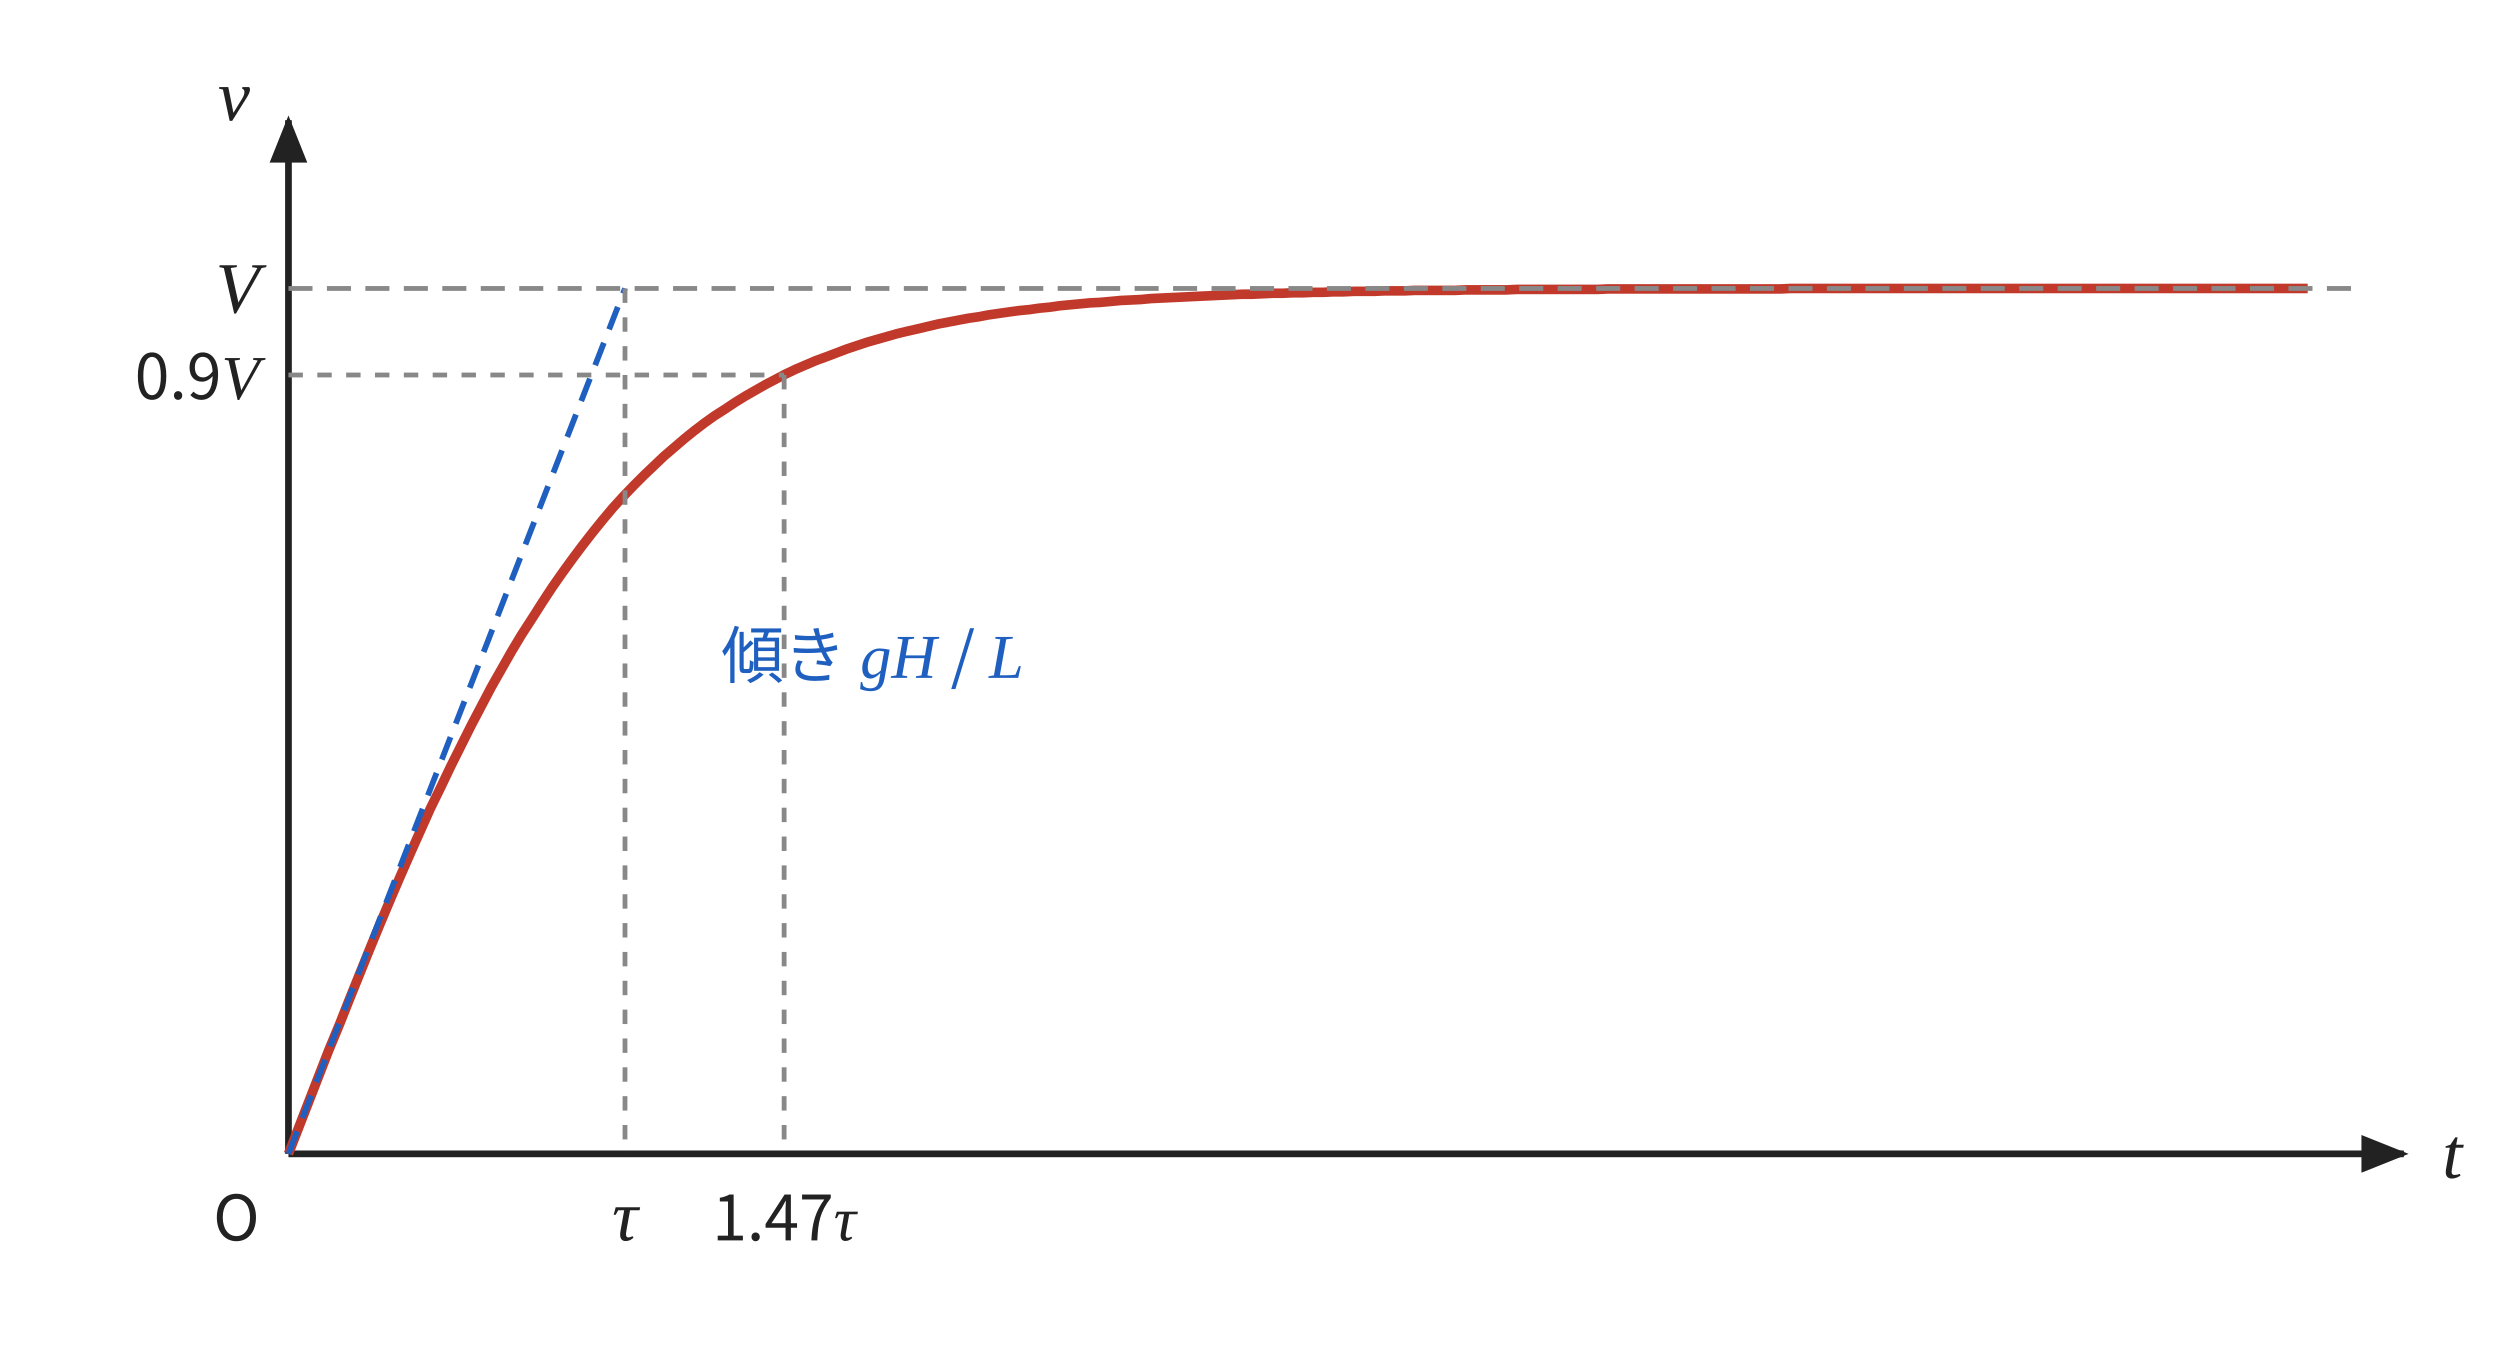
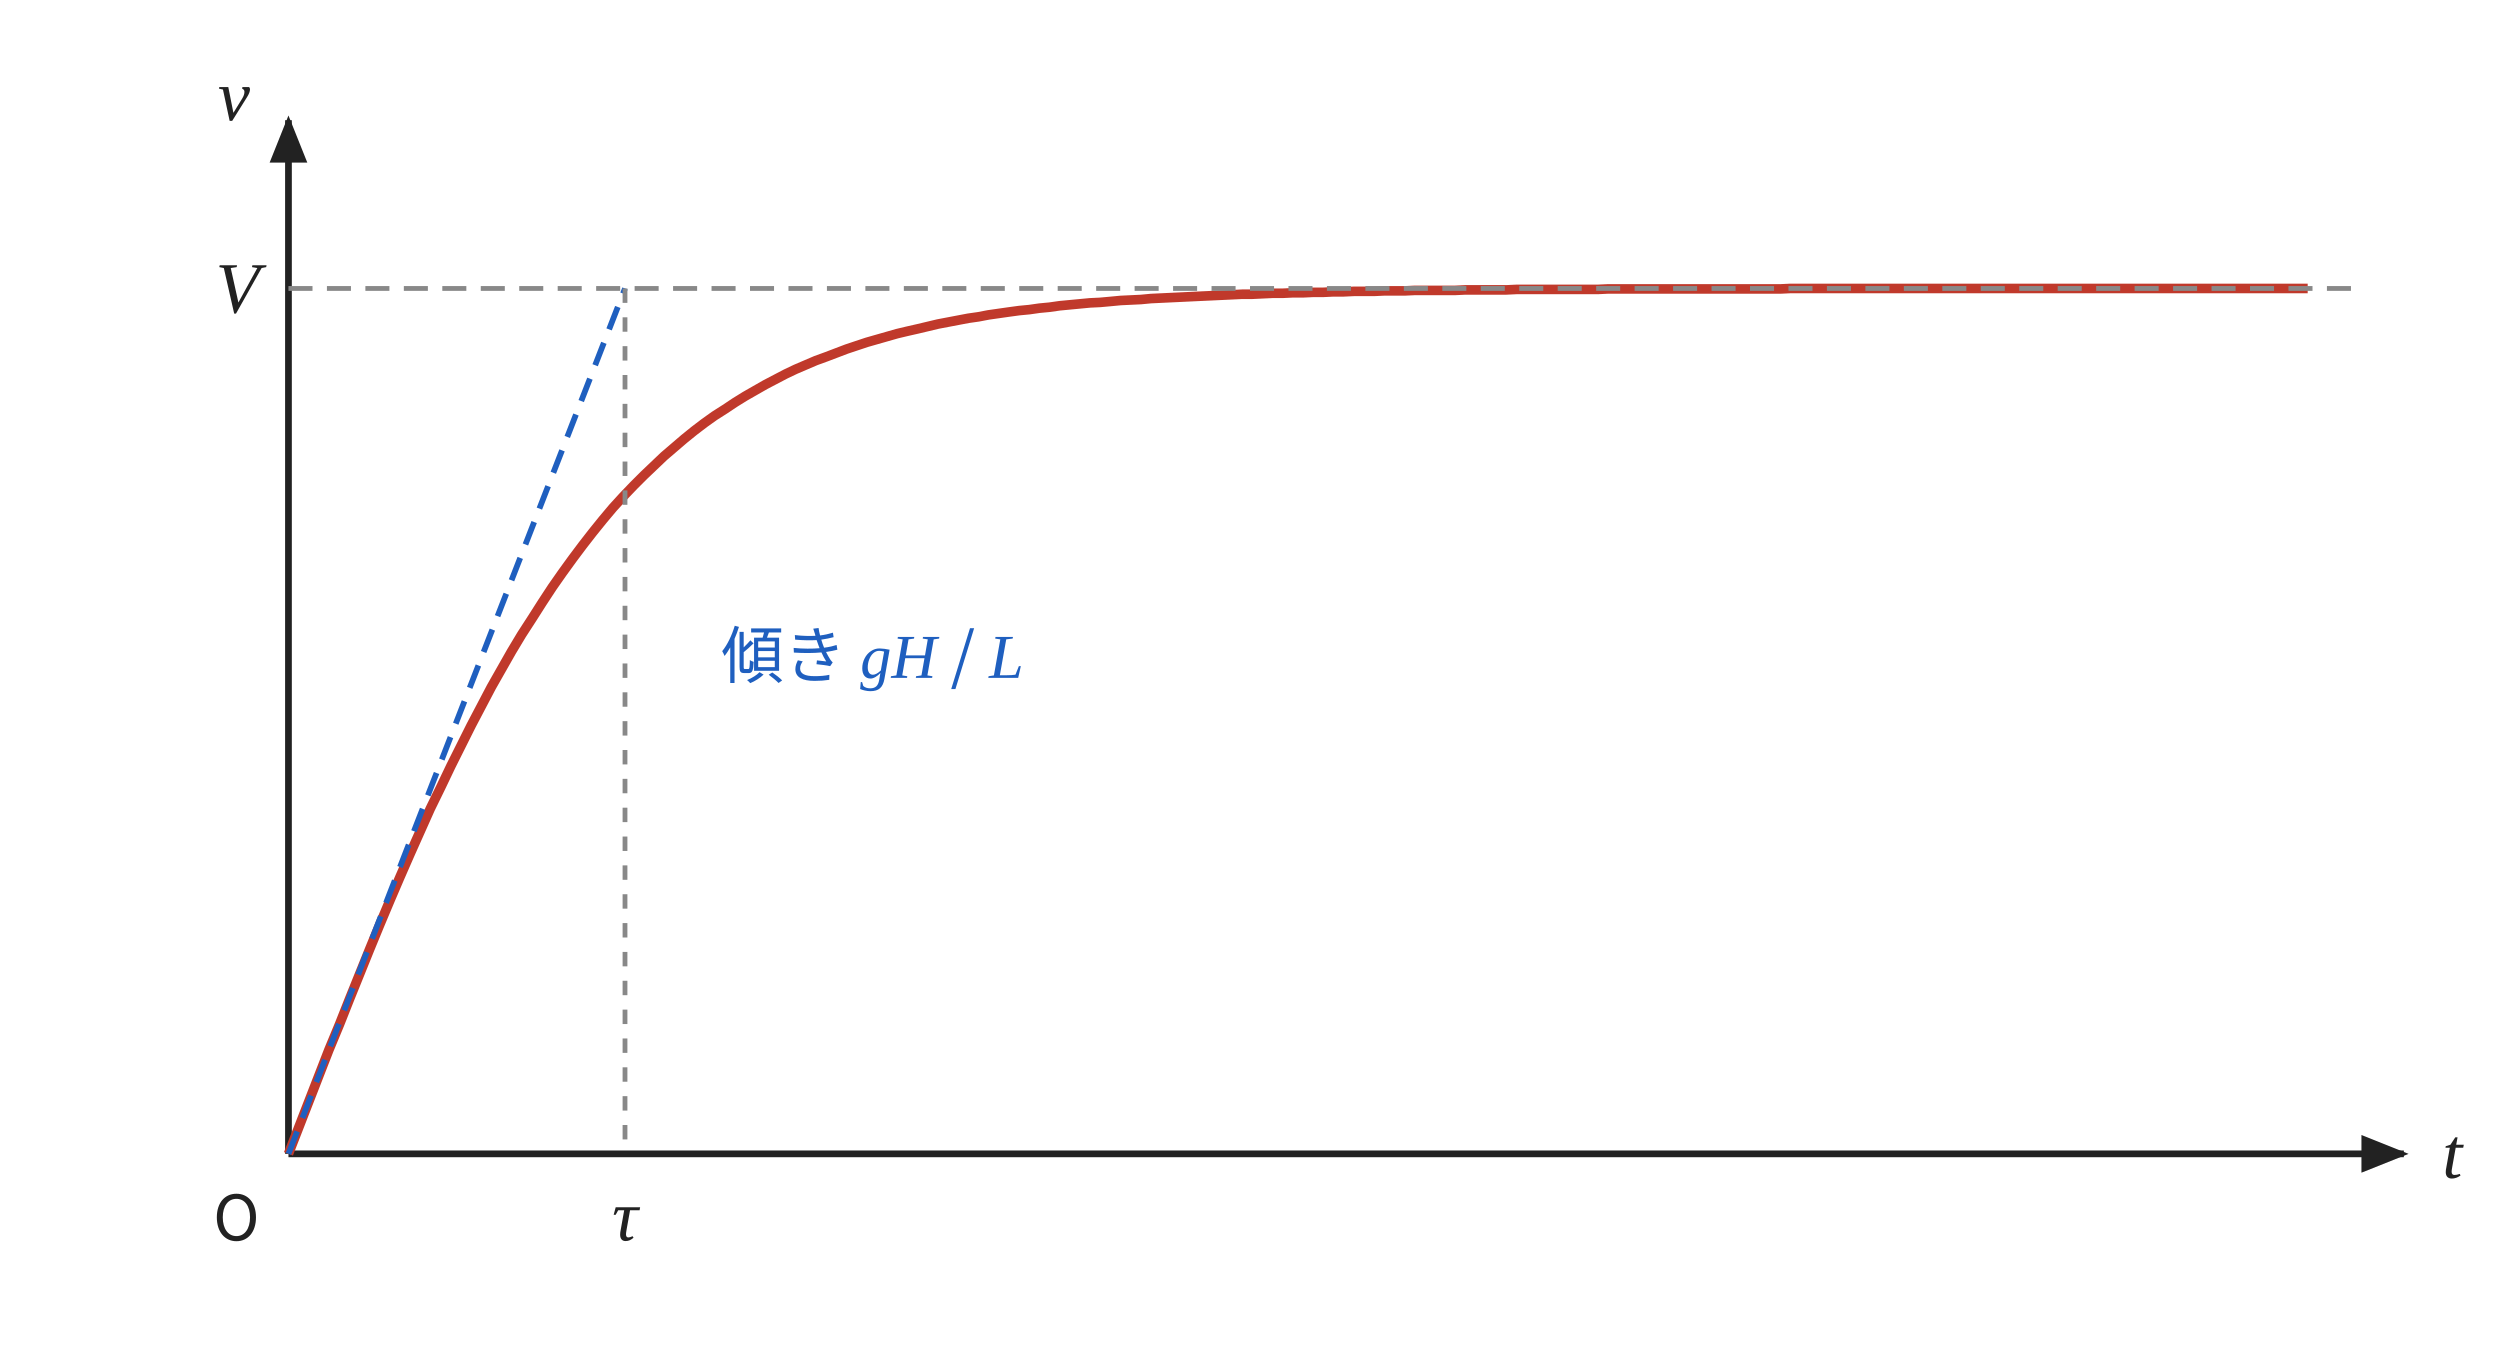
<svg xmlns="http://www.w3.org/2000/svg" viewBox="0 0 520 280" width="520" height="280">
  <defs>
    <marker id="a-ak" viewBox="0 0 10 10" refX="9" refY="5" markerWidth="7" markerHeight="7" orient="auto">
      <path d="M0,1 L10,5 L0,9 z" fill="#222" />
    </marker>
    <marker id="a-aks" viewBox="0 0 10 10" refX="1" refY="5" markerWidth="7" markerHeight="7" orient="auto">
      <path d="M10,1 L0,5 L10,9 z" fill="#222" />
    </marker>
    <marker id="a-ab" viewBox="0 0 10 10" refX="9" refY="5" markerWidth="7" markerHeight="7" orient="auto">
      <path d="M0,1 L10,5 L0,9 z" fill="#1f5fbf" />
    </marker>
    <marker id="a-abs" viewBox="0 0 10 10" refX="1" refY="5" markerWidth="7" markerHeight="7" orient="auto">
      <path d="M10,1 L0,5 L10,9 z" fill="#1f5fbf" />
    </marker>
    <marker id="a-ar" viewBox="0 0 10 10" refX="9" refY="5" markerWidth="7" markerHeight="7" orient="auto">
      <path d="M0,1 L10,5 L0,9 z" fill="#c0392b" />
    </marker>
    <marker id="a-ars" viewBox="0 0 10 10" refX="1" refY="5" markerWidth="7" markerHeight="7" orient="auto">
      <path d="M10,1 L0,5 L10,9 z" fill="#c0392b" />
    </marker>
    <marker id="a-ag" viewBox="0 0 10 10" refX="9" refY="5" markerWidth="7" markerHeight="7" orient="auto">
      <path d="M0,1 L10,5 L0,9 z" fill="#888" />
    </marker>
    <marker id="a-ags" viewBox="0 0 10 10" refX="1" refY="5" markerWidth="7" markerHeight="7" orient="auto">
      <path d="M10,1 L0,5 L10,9 z" fill="#888" />
    </marker>
  </defs>
  <line x1="60.0" y1="240.0" x2="500.0" y2="240.0" stroke="#222" stroke-width="1.4" marker-end="url(#a-ak)" />
  <text x="508.0" y="245.0" font-family="Times New Roman, serif" font-style="italic" font-size="15" fill="#222" text-anchor="start">t</text>
  <line x1="60.0" y1="240.0" x2="60.0" y2="25.0" stroke="#222" stroke-width="1.4" marker-end="url(#a-ak)" />
  <text x="52.0" y="25.0" font-family="Times New Roman, serif" font-style="italic" font-size="15" fill="#222" text-anchor="end">v</text>
  <text x="54.0" y="258.0" font-family="Noto Sans CJK JP, sans-serif" font-size="13" fill="#222" text-anchor="end">O</text>
  <polyline points="60.0,240.0 62.1,234.6 64.2,229.2 66.3,223.8 68.4,218.4 70.6,213.1 72.7,207.8 74.8,202.6 76.9,197.4 79.0,192.3 81.1,187.3 83.2,182.4 85.3,177.6 87.4,172.9 89.5,168.2 91.7,163.7 93.8,159.3 95.9,155.1 98.0,150.9 100.1,146.9 102.2,142.9 104.3,139.2 106.4,135.5 108.5,132.0 110.7,128.6 112.8,125.3 114.9,122.1 117.0,119.1 119.1,116.2 121.2,113.4 123.3,110.7 125.4,108.1 127.5,105.6 129.6,103.3 131.8,101.0 133.9,98.9 136.0,96.9 138.1,94.9 140.2,93.1 142.3,91.3 144.4,89.6 146.5,88.0 148.6,86.5 150.8,85.1 152.9,83.7 155.0,82.4 157.1,81.2 159.2,80.0 161.3,78.9 163.4,77.8 165.5,76.8 167.6,75.9 169.7,75.0 171.9,74.2 174.0,73.4 176.1,72.6 178.2,71.9 180.3,71.2 182.4,70.6 184.5,70.0 186.6,69.4 188.7,68.9 190.9,68.4 193.0,67.9 195.1,67.4 197.2,67.0 199.3,66.6 201.4,66.2 203.5,65.9 205.6,65.5 207.7,65.2 209.8,64.9 212.0,64.6 214.1,64.4 216.2,64.1 218.3,63.9 220.4,63.6 222.5,63.4 224.6,63.2 226.7,63.0 228.8,62.9 231.0,62.7 233.1,62.5 235.2,62.4 237.3,62.3 239.4,62.1 241.5,62.0 243.6,61.9 245.7,61.8 247.8,61.7 249.9,61.6 252.1,61.5 254.2,61.4 256.3,61.3 258.4,61.2 260.5,61.2 262.6,61.1 264.7,61.0 266.8,61.0 268.9,60.9 271.1,60.9 273.2,60.8 275.3,60.8 277.4,60.7 279.5,60.7 281.6,60.6 283.7,60.6 285.8,60.6 287.9,60.5 290.1,60.5 292.2,60.5 294.3,60.4 296.4,60.4 298.5,60.4 300.6,60.4 302.7,60.4 304.8,60.3 306.9,60.3 309.0,60.3 311.2,60.3 313.3,60.3 315.4,60.2 317.5,60.2 319.6,60.2 321.7,60.2 323.8,60.2 325.9,60.2 328.0,60.2 330.2,60.2 332.3,60.2 334.4,60.1 336.5,60.1 338.6,60.1 340.7,60.1 342.8,60.1 344.9,60.1 347.0,60.1 349.1,60.1 351.3,60.1 353.4,60.1 355.5,60.1 357.6,60.1 359.7,60.1 361.8,60.1 363.9,60.1 366.0,60.1 368.1,60.1 370.3,60.1 372.4,60.0 374.5,60.0 376.6,60.0 378.7,60.0 380.8,60.0 382.9,60.0 385.0,60.0 387.1,60.0 389.2,60.0 391.4,60.0 393.5,60.0 395.6,60.0 397.7,60.0 399.8,60.0 401.9,60.0 404.0,60.0 406.1,60.0 408.2,60.0 410.4,60.0 412.5,60.0 414.6,60.0 416.7,60.0 418.8,60.0 420.9,60.0 423.0,60.0 425.1,60.0 427.2,60.0 429.3,60.0 431.5,60.0 433.6,60.0 435.7,60.0 437.8,60.0 439.9,60.0 442.0,60.0 444.1,60.0 446.2,60.0 448.3,60.0 450.5,60.0 452.6,60.0 454.7,60.0 456.8,60.0 458.9,60.0 461.0,60.0 463.1,60.0 465.2,60.0 467.3,60.0 469.4,60.0 471.6,60.0 473.7,60.0 475.8,60.0 477.9,60.0 480.0,60.0" stroke="#c0392b" stroke-width="2.0" fill="none" />
  <line x1="60.0" y1="60.0" x2="490.0" y2="60.0" stroke="#888" stroke-width="1" stroke-dasharray="5,3" />
  <text x="54" y="65.0" font-family="Times New Roman, serif" font-style="italic" font-size="15" fill="#222" text-anchor="end">V</text>
  <line x1="60.0" y1="240.0" x2="130.0" y2="60.0" stroke="#1f5fbf" stroke-width="1.2" stroke-dasharray="5,3" />
  <line x1="130.0" y1="60.0" x2="130.0" y2="240.0" stroke="#888" stroke-width="1" stroke-dasharray="3,3" />
  <text x="130.0" y="258.0" font-family="Times New Roman, serif" font-style="italic" font-size="15" fill="#222" text-anchor="middle">τ</text>
  <text x="150.0" y="141.0" font-family="Noto Sans CJK JP, sans-serif" font-size="13" fill="#1f5fbf">傾き <tspan font-family="Times New Roman, serif" font-style="italic">gH</tspan> / <tspan font-family="Times New Roman, serif" font-style="italic">L</tspan>
  </text>
-   <line x1="60.0" y1="78.0" x2="163.1" y2="78.0" stroke="#888" stroke-width="1" stroke-dasharray="3,3" />
-   <line x1="163.1" y1="78.0" x2="163.1" y2="240.0" stroke="#888" stroke-width="1" stroke-dasharray="3,3" />
-   <text x="163.1" y="258" font-family="Noto Sans CJK JP, sans-serif" font-size="13" fill="#222" text-anchor="middle">1.47<tspan font-family="Times New Roman, serif" font-style="italic">τ</tspan>
-   </text>
-   <text x="54" y="83.0" font-family="Noto Sans CJK JP, sans-serif" font-size="13" fill="#222" text-anchor="end">0.9<tspan font-family="Times New Roman, serif" font-style="italic">V</tspan>
-   </text>
</svg>
